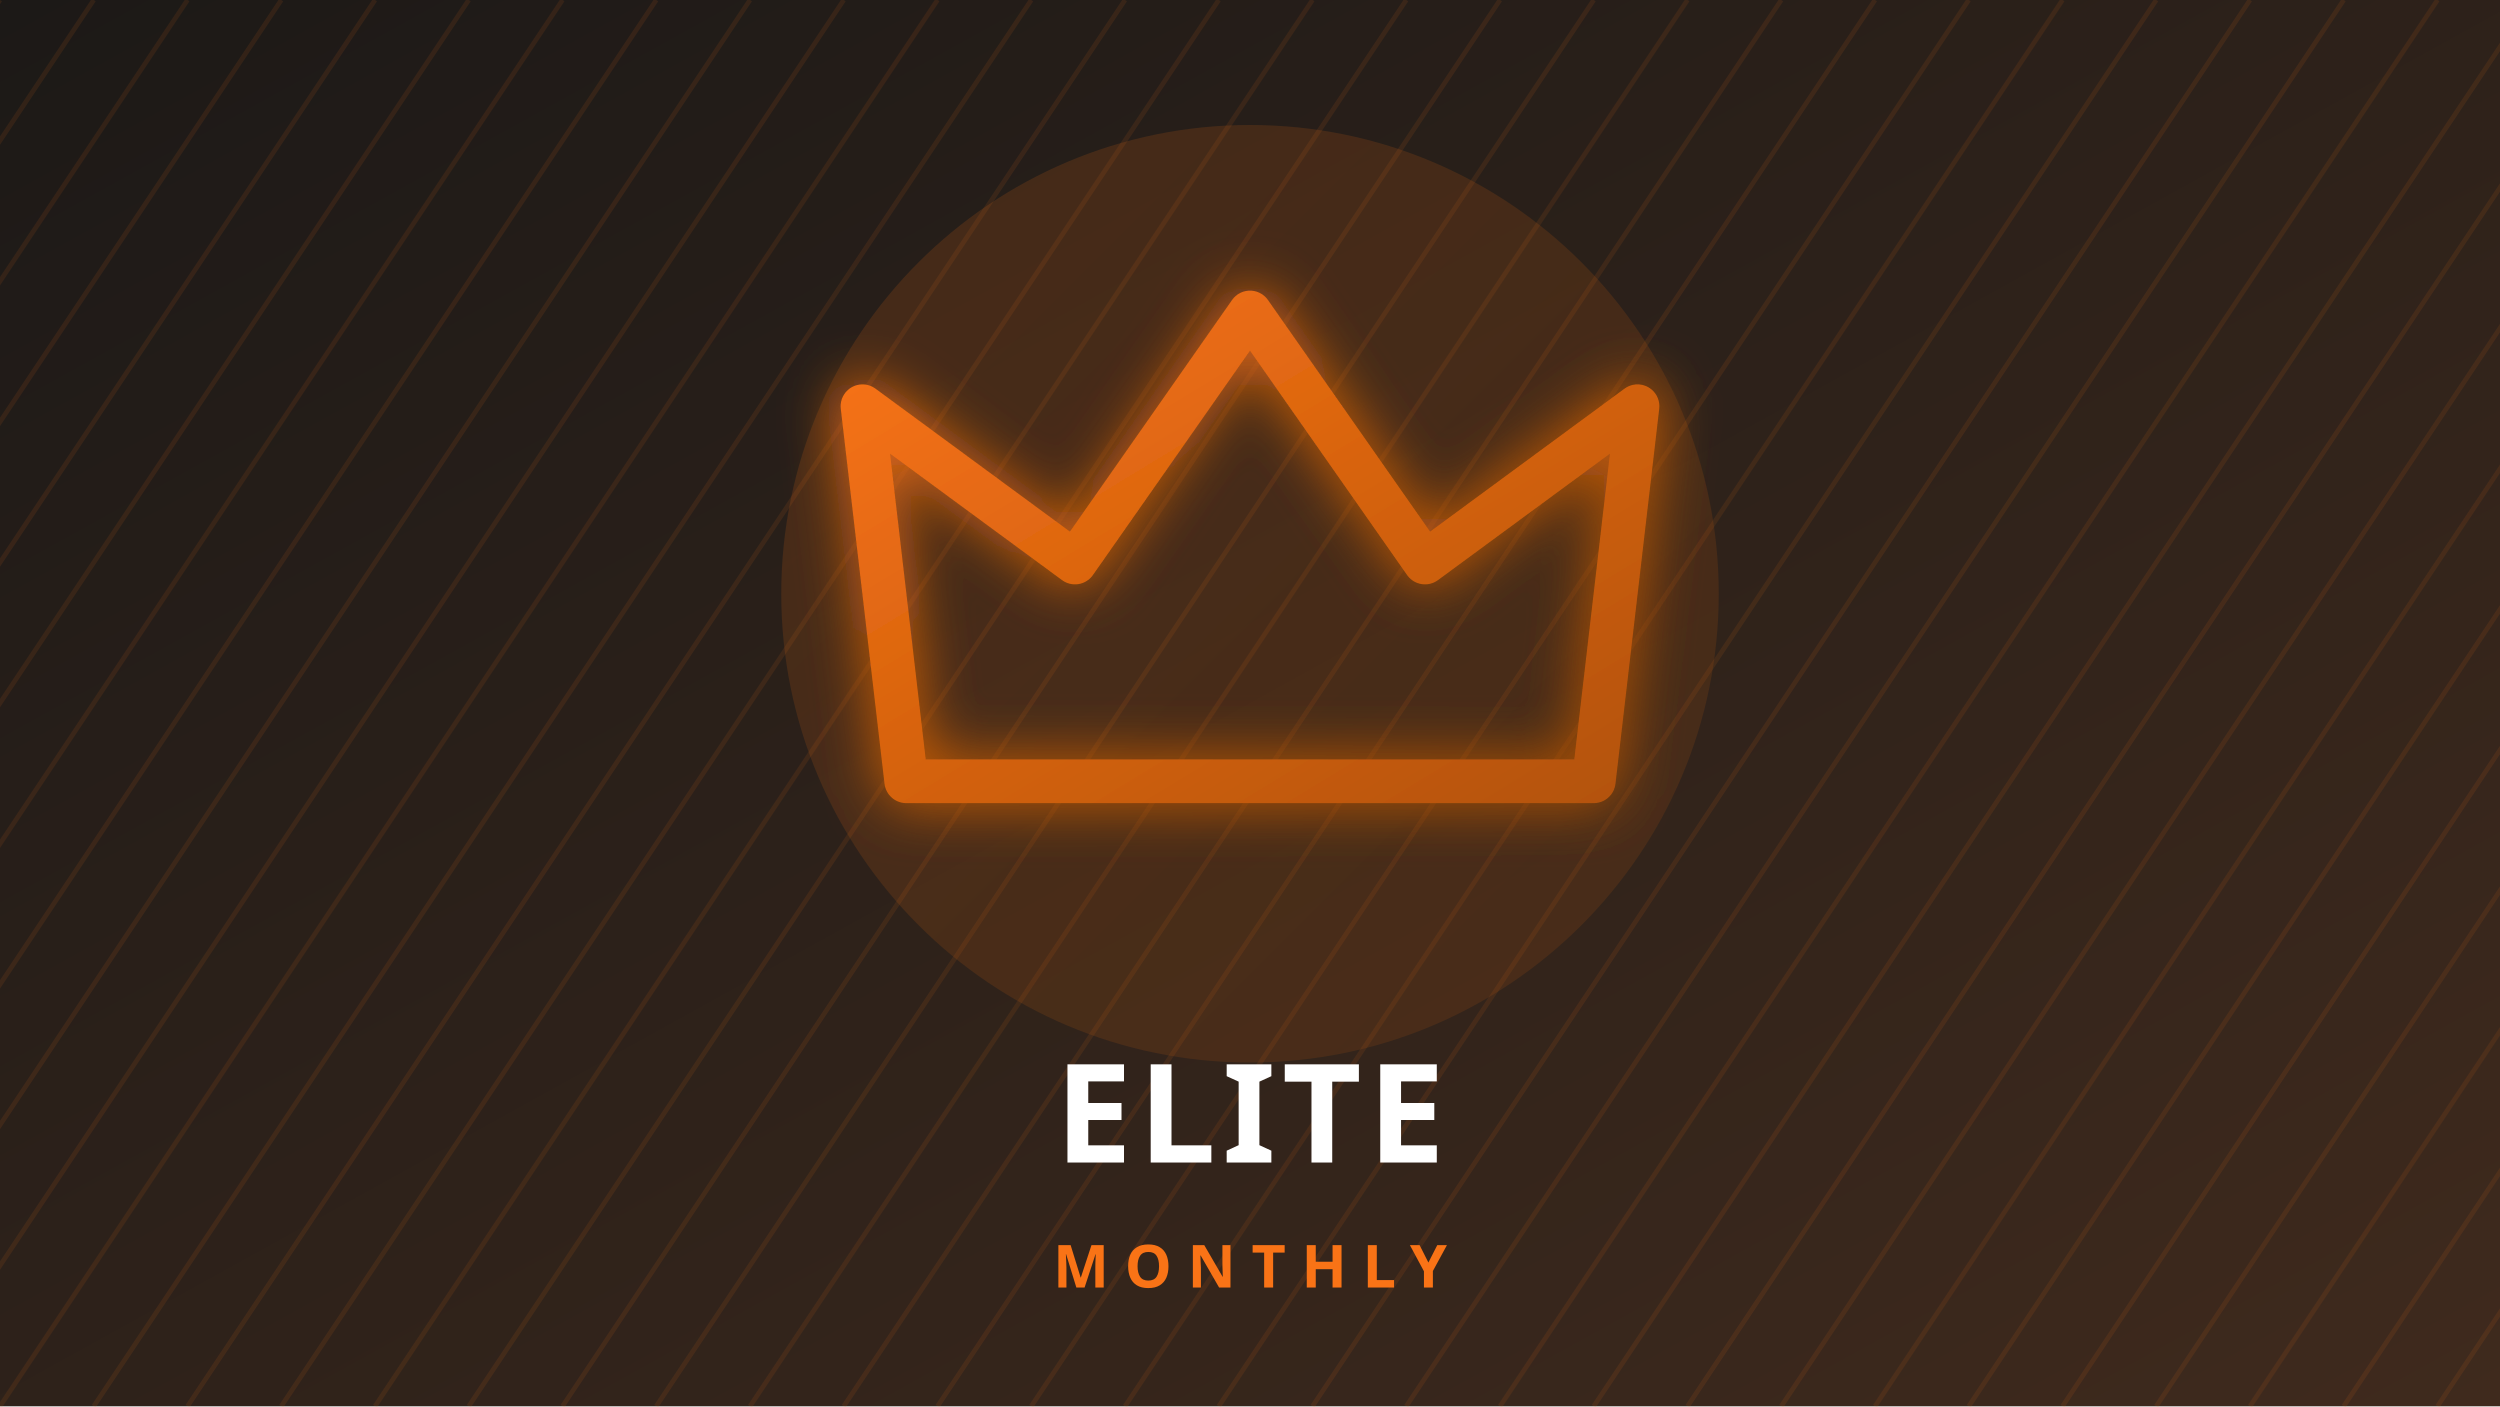
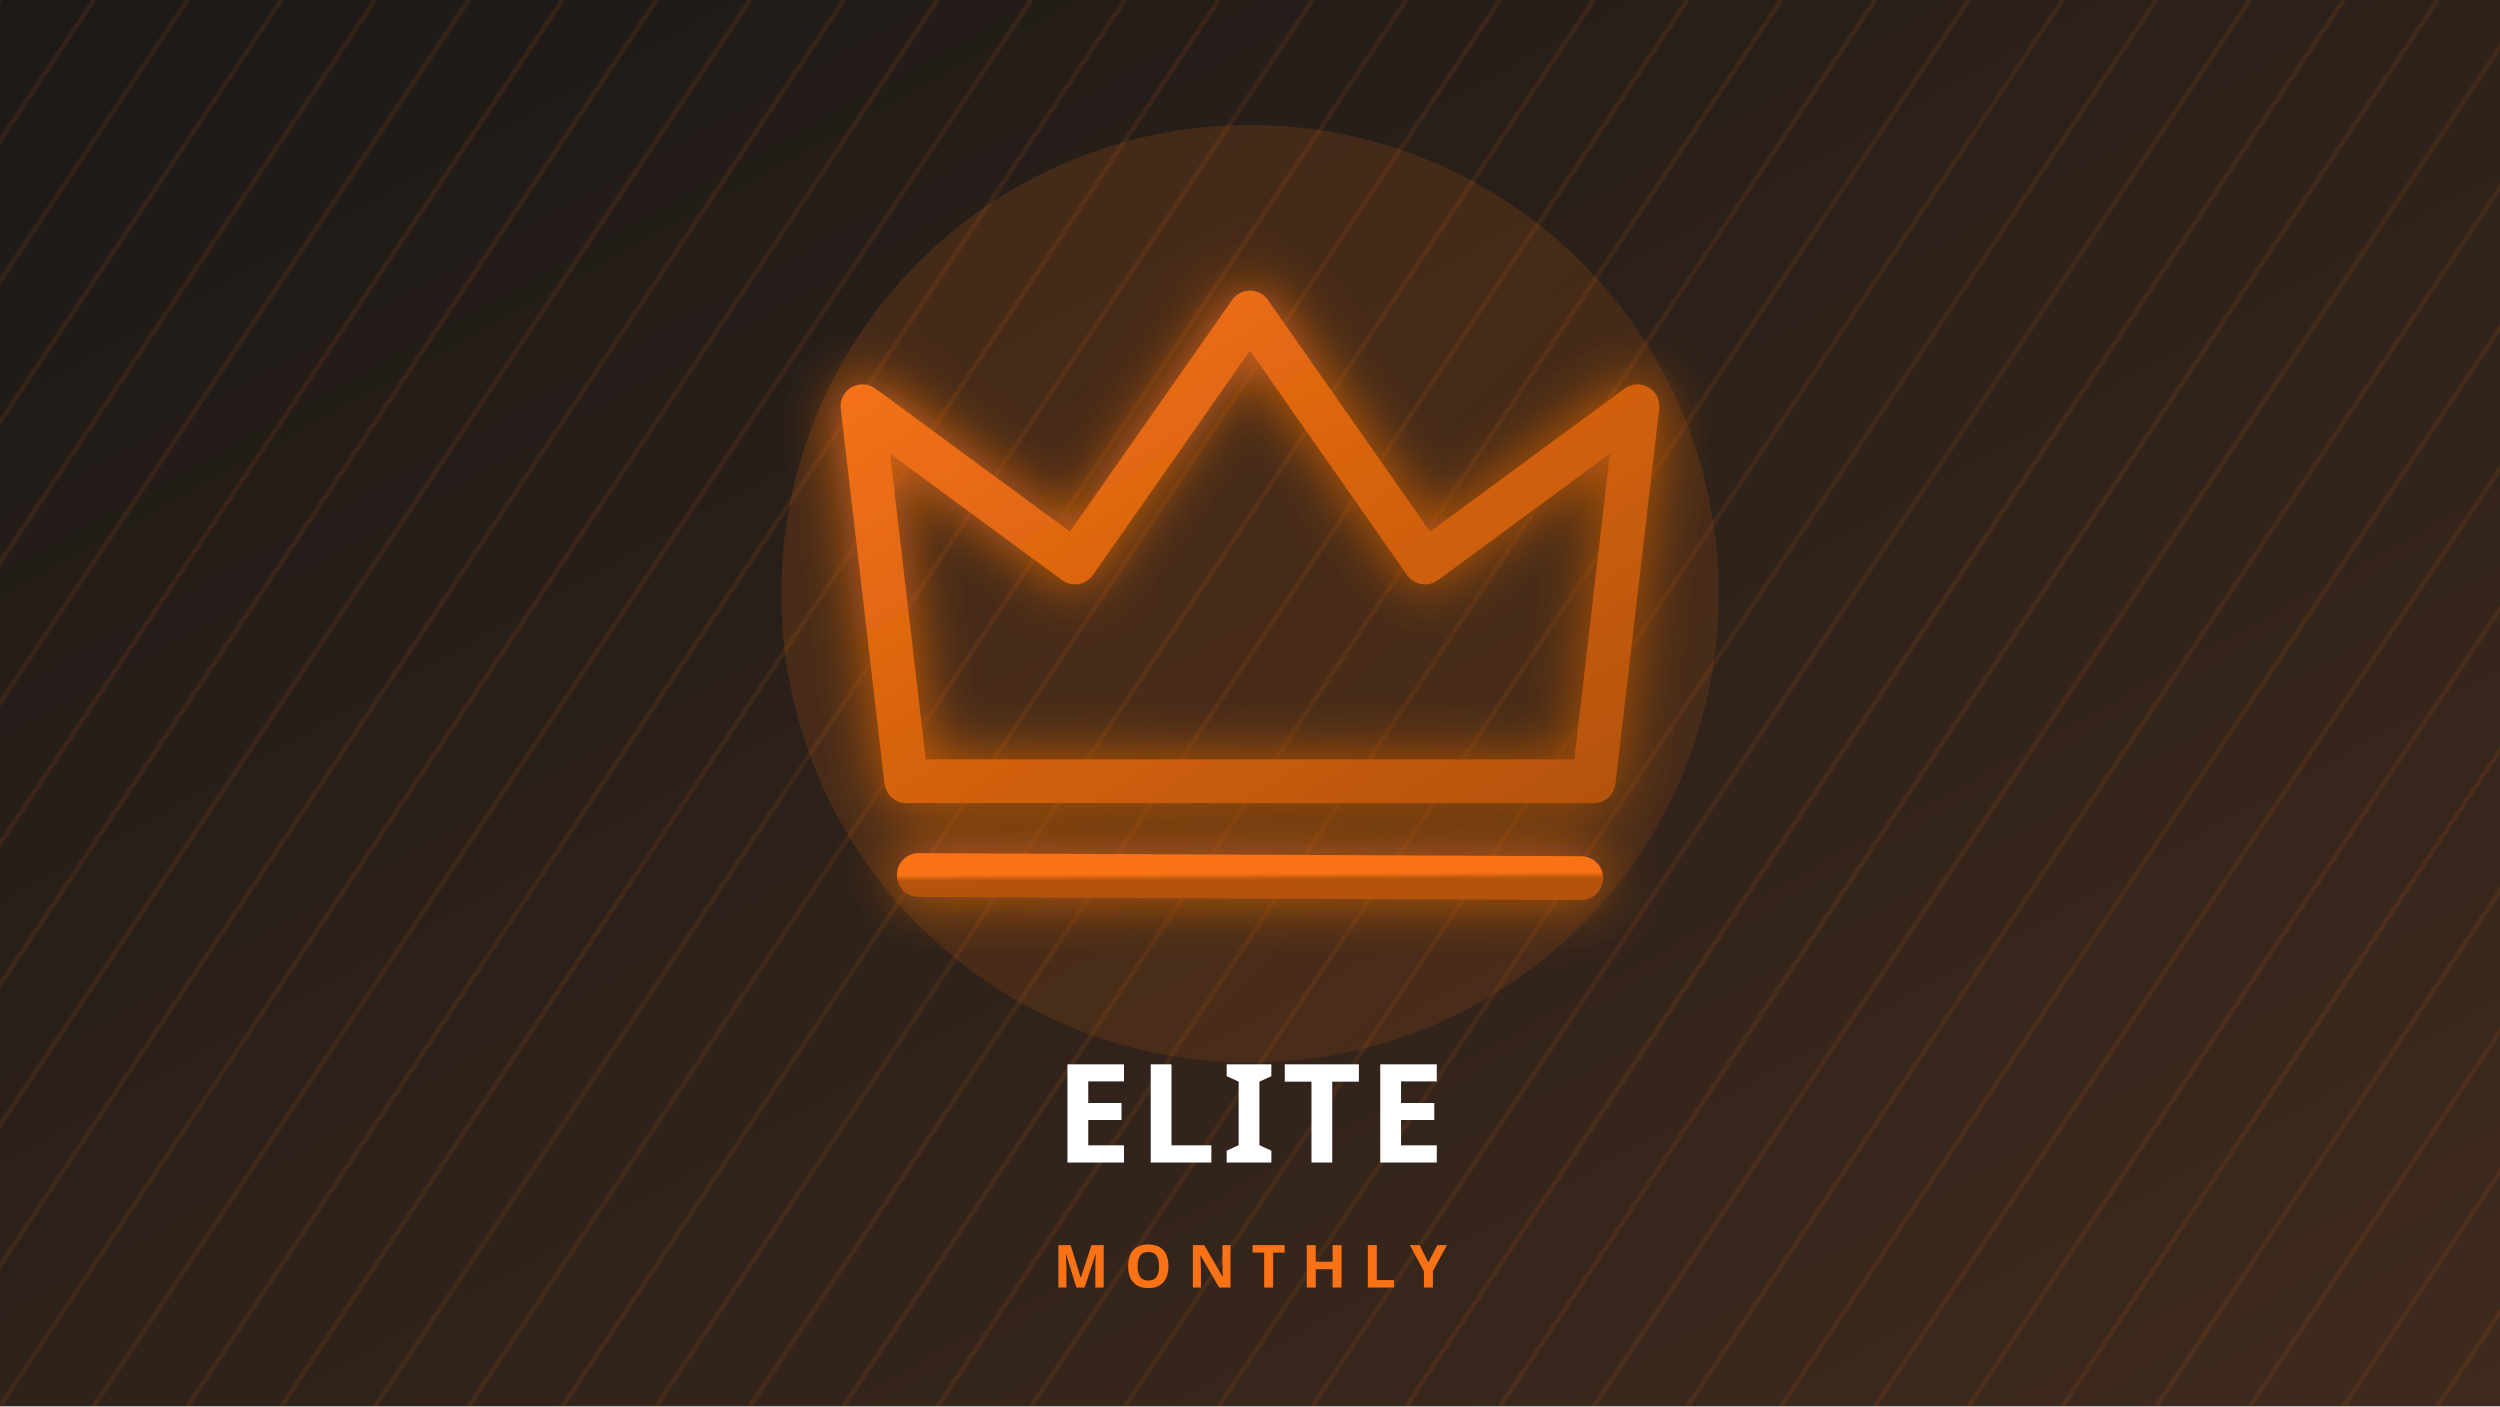
<svg xmlns="http://www.w3.org/2000/svg" viewBox="0 0 800 450" width="800" height="450">
  <defs>
    <linearGradient id="bg" x1="0" y1="0" x2="1" y2="1">
      <stop offset="0" stop-color="#1c1917" />
      <stop offset="1" stop-color="#3f2a1d" />
    </linearGradient>
    <linearGradient id="ac" x1="0" y1="0" x2="1" y2="1">
      <stop offset="0" stop-color="#f97316" />
      <stop offset="1" stop-color="#b45309" />
    </linearGradient>
    <filter id="glow" x="-30%" y="-30%" width="160%" height="160%">
      <feGaussianBlur stdDeviation="9" result="b" />
      <feMerge>
        <feMergeNode in="b" />
        <feMergeNode in="SourceGraphic" />
      </feMerge>
    </filter>
  </defs>
  <rect width="800" height="450" fill="url(#bg)" />
  <g opacity=".10" stroke="#f97316" stroke-width="1.5">
    <line x1="0" y1="0" x2="-300" y2="450" />
    <line x1="30" y1="0" x2="-270" y2="450" />
    <line x1="60" y1="0" x2="-240" y2="450" />
    <line x1="90" y1="0" x2="-210" y2="450" />
    <line x1="120" y1="0" x2="-180" y2="450" />
    <line x1="150" y1="0" x2="-150" y2="450" />
    <line x1="180" y1="0" x2="-120" y2="450" />
    <line x1="210" y1="0" x2="-90" y2="450" />
    <line x1="240" y1="0" x2="-60" y2="450" />
    <line x1="270" y1="0" x2="-30" y2="450" />
    <line x1="300" y1="0" x2="0" y2="450" />
    <line x1="330" y1="0" x2="30" y2="450" />
    <line x1="360" y1="0" x2="60" y2="450" />
    <line x1="390" y1="0" x2="90" y2="450" />
    <line x1="420" y1="0" x2="120" y2="450" />
    <line x1="450" y1="0" x2="150" y2="450" />
    <line x1="480" y1="0" x2="180" y2="450" />
    <line x1="510" y1="0" x2="210" y2="450" />
    <line x1="540" y1="0" x2="240" y2="450" />
    <line x1="570" y1="0" x2="270" y2="450" />
    <line x1="600" y1="0" x2="300" y2="450" />
    <line x1="630" y1="0" x2="330" y2="450" />
    <line x1="660" y1="0" x2="360" y2="450" />
    <line x1="690" y1="0" x2="390" y2="450" />
    <line x1="720" y1="0" x2="420" y2="450" />
    <line x1="750" y1="0" x2="450" y2="450" />
    <line x1="780" y1="0" x2="480" y2="450" />
    <line x1="810" y1="0" x2="510" y2="450" />
    <line x1="840" y1="0" x2="540" y2="450" />
    <line x1="870" y1="0" x2="570" y2="450" />
    <line x1="900" y1="0" x2="600" y2="450" />
    <line x1="930" y1="0" x2="630" y2="450" />
    <line x1="960" y1="0" x2="660" y2="450" />
    <line x1="990" y1="0" x2="690" y2="450" />
    <line x1="1020" y1="0" x2="720" y2="450" />
    <line x1="1050" y1="0" x2="750" y2="450" />
    <line x1="1080" y1="0" x2="780" y2="450" />
    <line x1="1110" y1="0" x2="810" y2="450" />
    <line x1="1140" y1="0" x2="840" y2="450" />
  </g>
  <circle cx="400" cy="190" r="150" fill="url(#ac)" opacity=".16" />
  <g transform="translate(144 -40)" filter="url(#glow)" fill="none" stroke="url(#ac)" stroke-width="14" stroke-linecap="round" stroke-linejoin="round">
    <path d="M146 290 L132 170 L200 220 L256 140 L312 220 L380 170 L366 290 Z" />
-     <path d="M150 320 H362" />
+     <path d="M150 320 L362 321" />
  </g>
  <text x="400" y="372" text-anchor="middle" font-family="Impact, 'Arial Black', sans-serif" font-size="44" font-weight="900" letter-spacing="2" fill="#fff">ELITE</text>
  <text x="400" y="412" text-anchor="middle" font-family="Impact, 'Arial Black', sans-serif" font-size="19" font-weight="700" letter-spacing="5" fill="#f97316">MONTHLY</text>
</svg>
